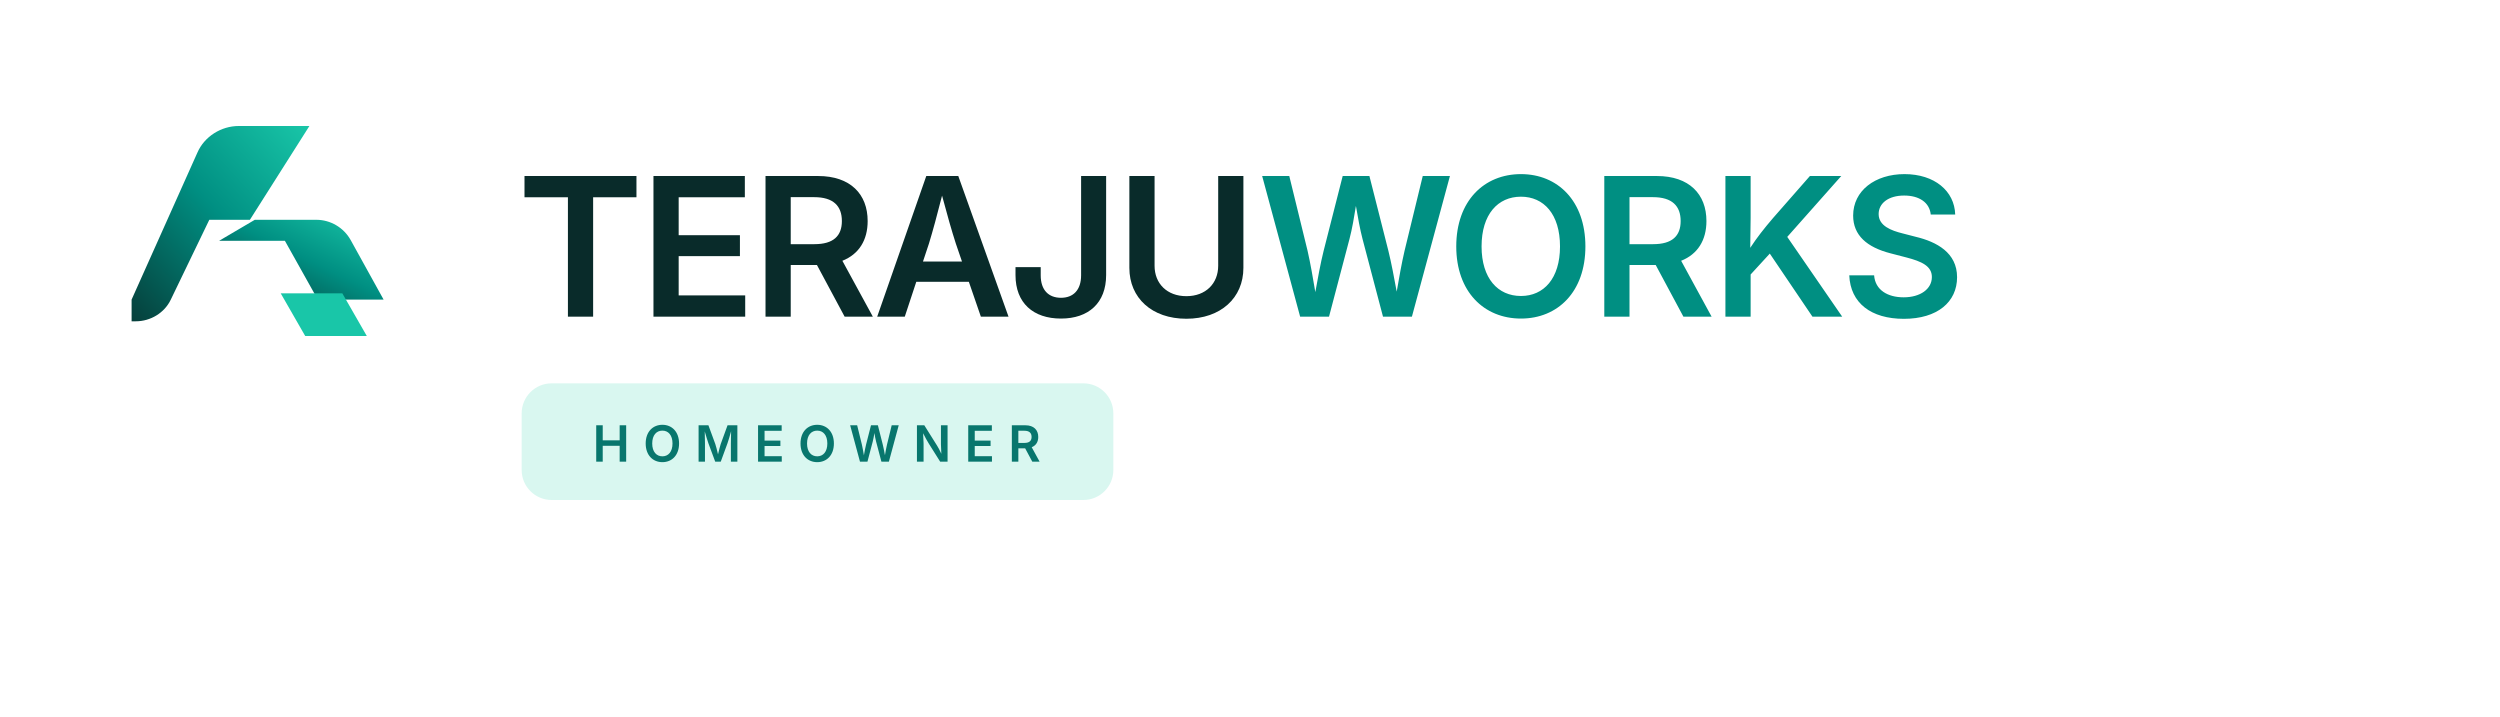
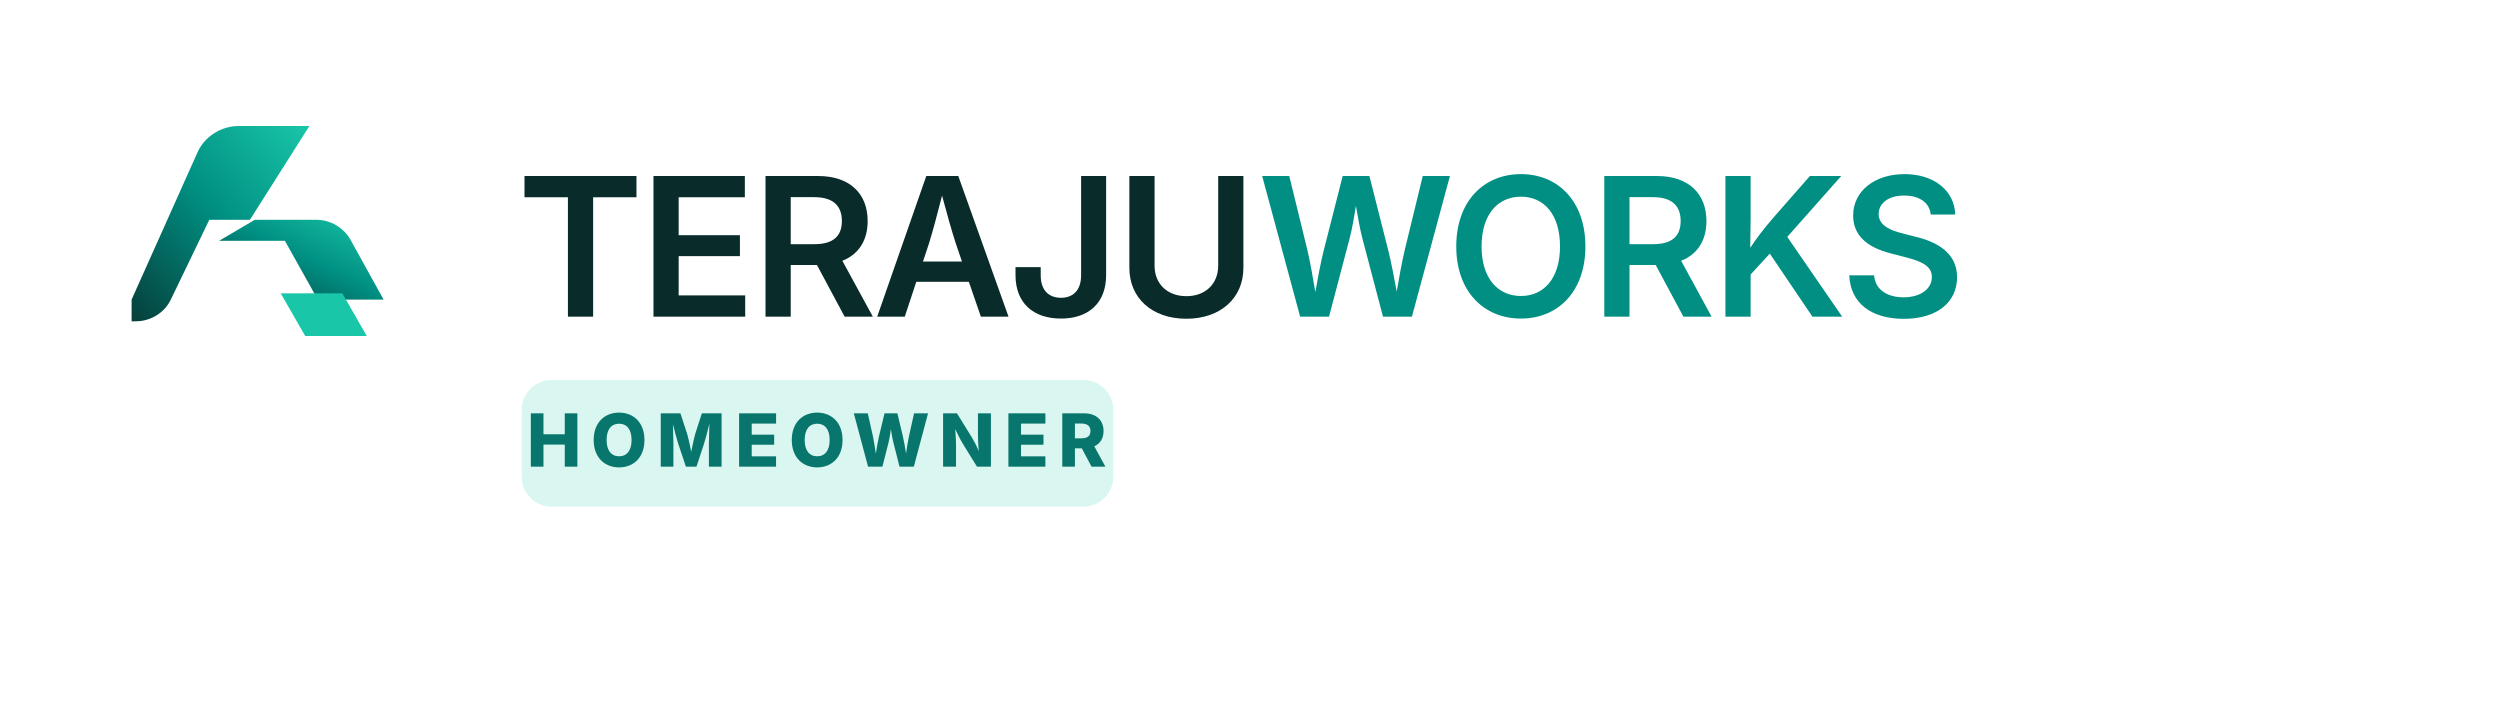
<svg xmlns="http://www.w3.org/2000/svg" viewBox="0 0 1500 430" role="img" aria-label="TERAJUWORKS HOMEOWNER">
  <defs>
    <linearGradient id="twg" x1="0" y1="1" x2="1" y2="0">
      <stop offset="0" stop-color="#063F3B" />
      <stop offset="0.52" stop-color="#008F82" />
      <stop offset="1" stop-color="#19C6A8" />
    </linearGradient>
  </defs>
  <g transform="translate(42 42) scale(.42)">
    <path fill="url(#twg)" d="M88 328 182 118c10-23 34-38 59-38h101L257 214h-58l-55 114c-9 19-29 31-50 31H88Z" />
    <path fill="url(#twg)" d="M264 214h88c20 0 39 11 49 29l47 85h-94l-47-84h-94l51-30Z" />
    <path fill="#19C6A8" d="M301 319h88l35 61h-88l-35-61Z" />
  </g>
  <text x="310" y="190" font-family="Inter,Arial,sans-serif" font-size="116" font-weight="600" letter-spacing="-3" fill="#092B2A">TERAJU<tspan fill="#008F82">WORKS</tspan>
  </text>
-   <rect x="313" y="230" width="355" height="70" rx="18" fill="#D9F7F0" />
-   <text x="490" y="277" text-anchor="middle" font-family="Inter,Arial,sans-serif" font-size="30" font-weight="600" letter-spacing="8" fill="#08766D">HOMEOWNER</text>
+   <rect x="313" y="228" width="355" height="76" rx="18" fill="#D9F7F0" />
+   <text x="490" y="280" text-anchor="middle" font-family="Inter,Arial,sans-serif" font-size="44" font-weight="800" letter-spacing="5.5" fill="#08766D">HOMEOWNER</text>
</svg>
